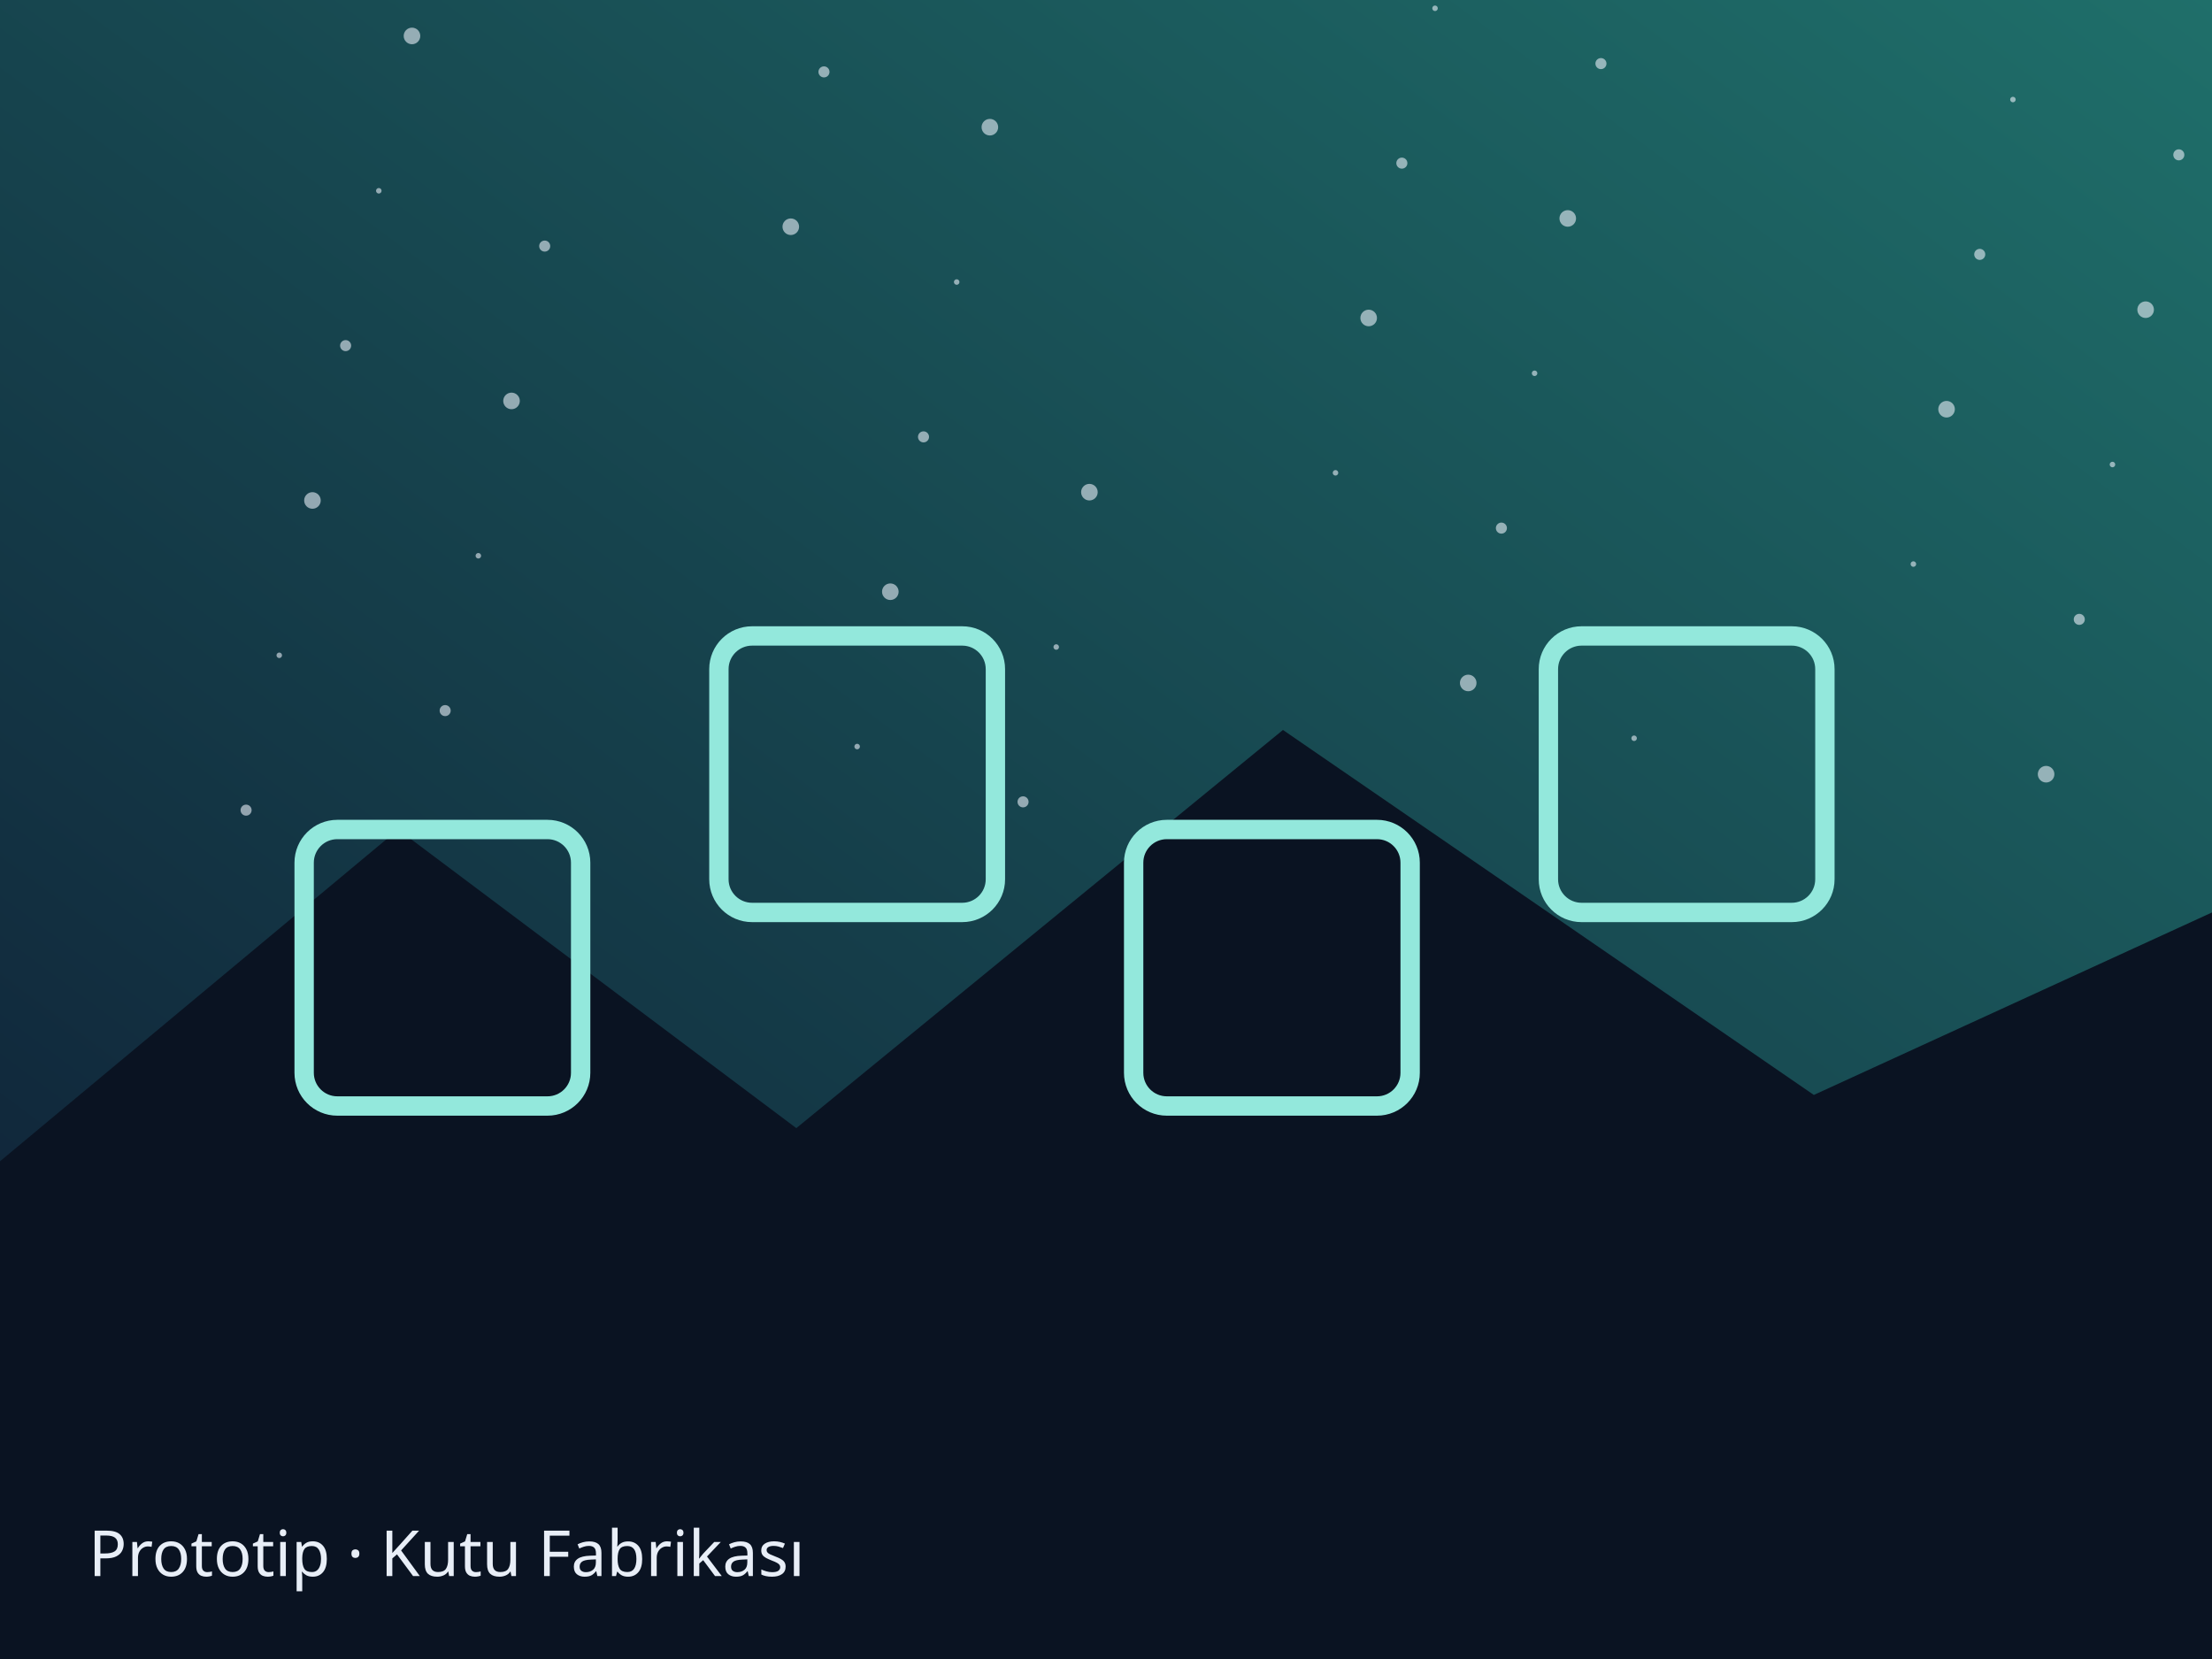
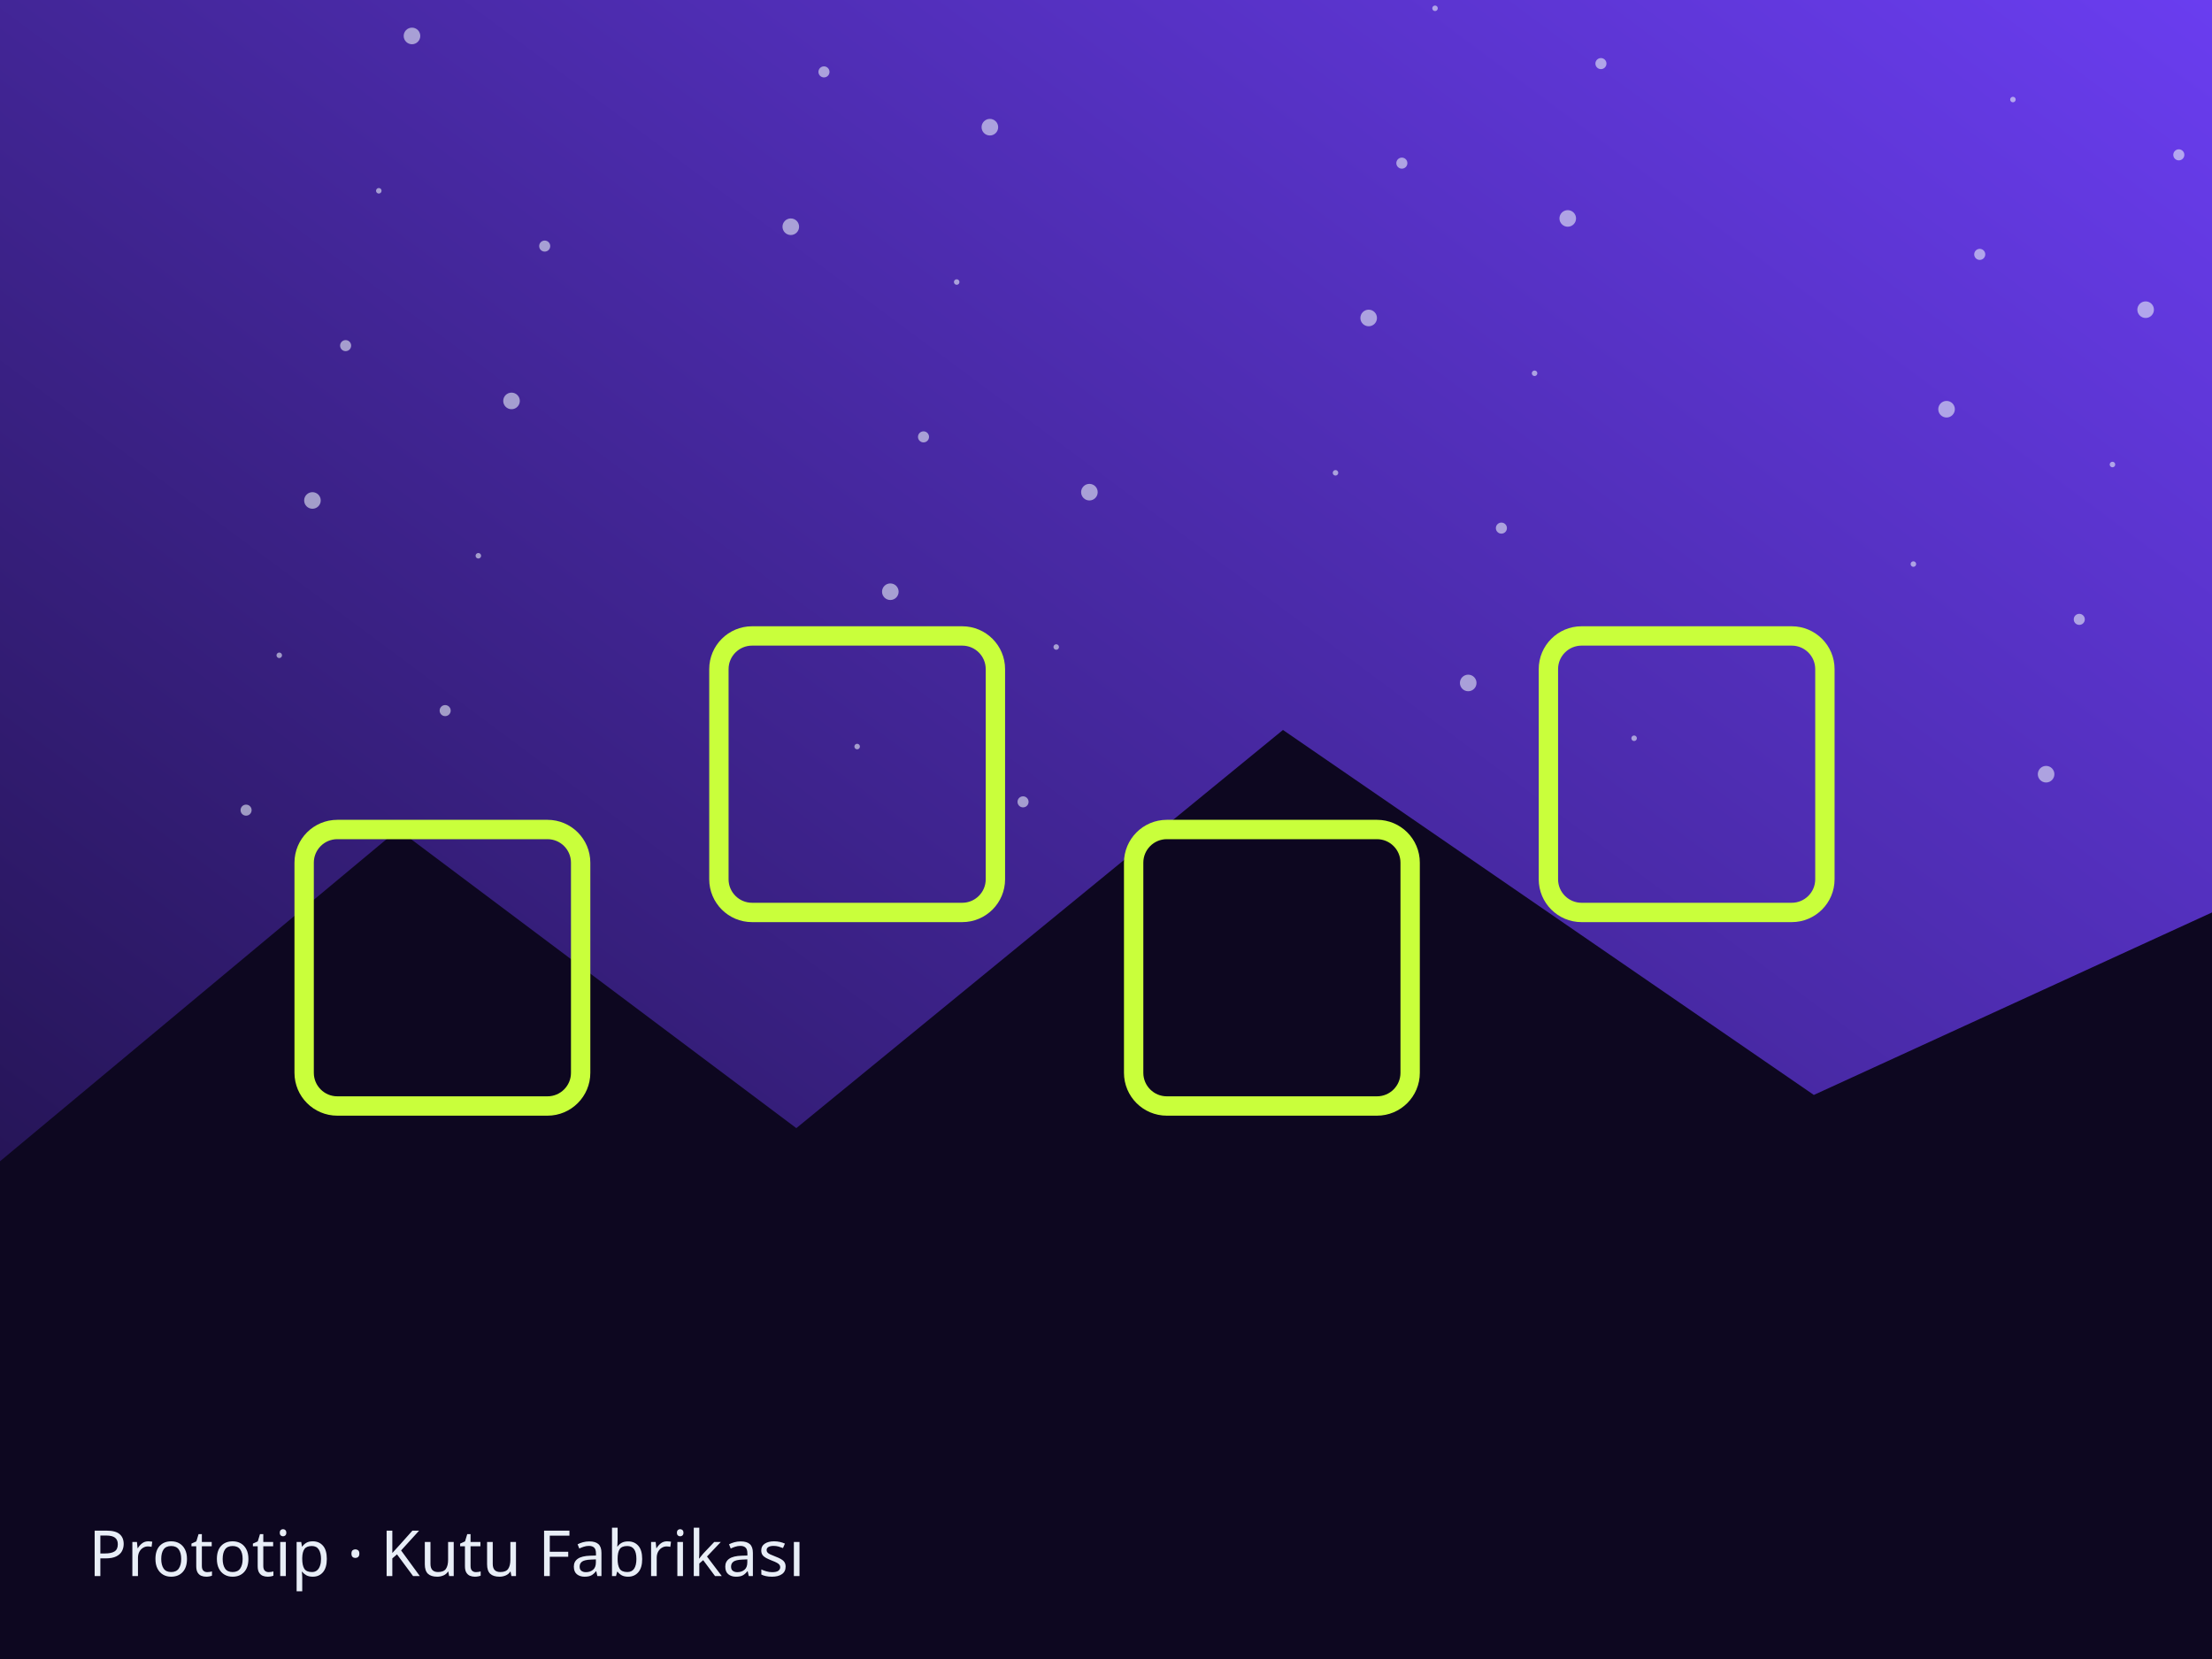
<svg xmlns="http://www.w3.org/2000/svg" viewBox="0 0 800 600" width="800" height="600">
  <defs>
    <linearGradient id="g" x1="0" y1="1" x2="1" y2="0">
-       <stop offset="0" stop-color="#0e1b33" />
-       <stop offset="1" stop-color="#1f6f6a" />
+       <stop offset="0" stop-color="#1a0e3d" />
+       <stop offset="1" stop-color="#6a3df0" />
    </linearGradient>
  </defs>
  <rect width="800" height="600" fill="url(#g)" />
  <circle cx="197" cy="89" r="2" fill="#e8eef7" opacity=".6" />
  <circle cx="394" cy="178" r="3" fill="#e8eef7" opacity=".6" />
  <circle cx="591" cy="267" r="1" fill="#e8eef7" opacity=".6" />
  <circle cx="788" cy="56" r="2" fill="#e8eef7" opacity=".6" />
  <circle cx="185" cy="145" r="3" fill="#e8eef7" opacity=".6" />
  <circle cx="382" cy="234" r="1" fill="#e8eef7" opacity=".6" />
  <circle cx="579" cy="23" r="2" fill="#e8eef7" opacity=".6" />
  <circle cx="776" cy="112" r="3" fill="#e8eef7" opacity=".6" />
  <circle cx="173" cy="201" r="1" fill="#e8eef7" opacity=".6" />
  <circle cx="370" cy="290" r="2" fill="#e8eef7" opacity=".6" />
  <circle cx="567" cy="79" r="3" fill="#e8eef7" opacity=".6" />
  <circle cx="764" cy="168" r="1" fill="#e8eef7" opacity=".6" />
  <circle cx="161" cy="257" r="2" fill="#e8eef7" opacity=".6" />
  <circle cx="358" cy="46" r="3" fill="#e8eef7" opacity=".6" />
  <circle cx="555" cy="135" r="1" fill="#e8eef7" opacity=".6" />
  <circle cx="752" cy="224" r="2" fill="#e8eef7" opacity=".6" />
  <circle cx="149" cy="13" r="3" fill="#e8eef7" opacity=".6" />
  <circle cx="346" cy="102" r="1" fill="#e8eef7" opacity=".6" />
  <circle cx="543" cy="191" r="2" fill="#e8eef7" opacity=".6" />
  <circle cx="740" cy="280" r="3" fill="#e8eef7" opacity=".6" />
  <circle cx="137" cy="69" r="1" fill="#e8eef7" opacity=".6" />
  <circle cx="334" cy="158" r="2" fill="#e8eef7" opacity=".6" />
  <circle cx="531" cy="247" r="3" fill="#e8eef7" opacity=".6" />
  <circle cx="728" cy="36" r="1" fill="#e8eef7" opacity=".6" />
  <circle cx="125" cy="125" r="2" fill="#e8eef7" opacity=".6" />
  <circle cx="322" cy="214" r="3" fill="#e8eef7" opacity=".6" />
  <circle cx="519" cy="3" r="1" fill="#e8eef7" opacity=".6" />
  <circle cx="716" cy="92" r="2" fill="#e8eef7" opacity=".6" />
  <circle cx="113" cy="181" r="3" fill="#e8eef7" opacity=".6" />
  <circle cx="310" cy="270" r="1" fill="#e8eef7" opacity=".6" />
  <circle cx="507" cy="59" r="2" fill="#e8eef7" opacity=".6" />
  <circle cx="704" cy="148" r="3" fill="#e8eef7" opacity=".6" />
  <circle cx="101" cy="237" r="1" fill="#e8eef7" opacity=".6" />
  <circle cx="298" cy="26" r="2" fill="#e8eef7" opacity=".6" />
  <circle cx="495" cy="115" r="3" fill="#e8eef7" opacity=".6" />
  <circle cx="692" cy="204" r="1" fill="#e8eef7" opacity=".6" />
  <circle cx="89" cy="293" r="2" fill="#e8eef7" opacity=".6" />
  <circle cx="286" cy="82" r="3" fill="#e8eef7" opacity=".6" />
  <circle cx="483" cy="171" r="1" fill="#e8eef7" opacity=".6" />
-   <path d="M0 420.0L144.0 300.0L288.0 408L464 264.0L656.0 396.0L800 330.0V600H0Z" fill="#0a1322" />
-   <rect x="110" y="300" width="100" height="100" rx="12" fill="none" stroke="#93e8dc" stroke-width="7" />
-   <rect x="260" y="230" width="100" height="100" rx="12" fill="none" stroke="#93e8dc" stroke-width="7" />
-   <rect x="410" y="300" width="100" height="100" rx="12" fill="none" stroke="#93e8dc" stroke-width="7" />
-   <rect x="560" y="230" width="100" height="100" rx="12" fill="none" stroke="#93e8dc" stroke-width="7" />
+   <path d="M0 420.0L144.0 300.0L288.0 408L464 264.0L656.0 396.0L800 330.0V600H0Z" fill="#0d0720" />
+   <rect x="110" y="300" width="100" height="100" rx="12" fill="none" stroke="#c9ff3b" stroke-width="7" />
+   <rect x="260" y="230" width="100" height="100" rx="12" fill="none" stroke="#c9ff3b" stroke-width="7" />
+   <rect x="410" y="300" width="100" height="100" rx="12" fill="none" stroke="#c9ff3b" stroke-width="7" />
+   <rect x="560" y="230" width="100" height="100" rx="12" fill="none" stroke="#c9ff3b" stroke-width="7" />
  <text x="32" y="570" font-family="system-ui,sans-serif" font-size="23" fill="#e8eef7">Prototip · Kutu Fabrikası</text>
</svg>
